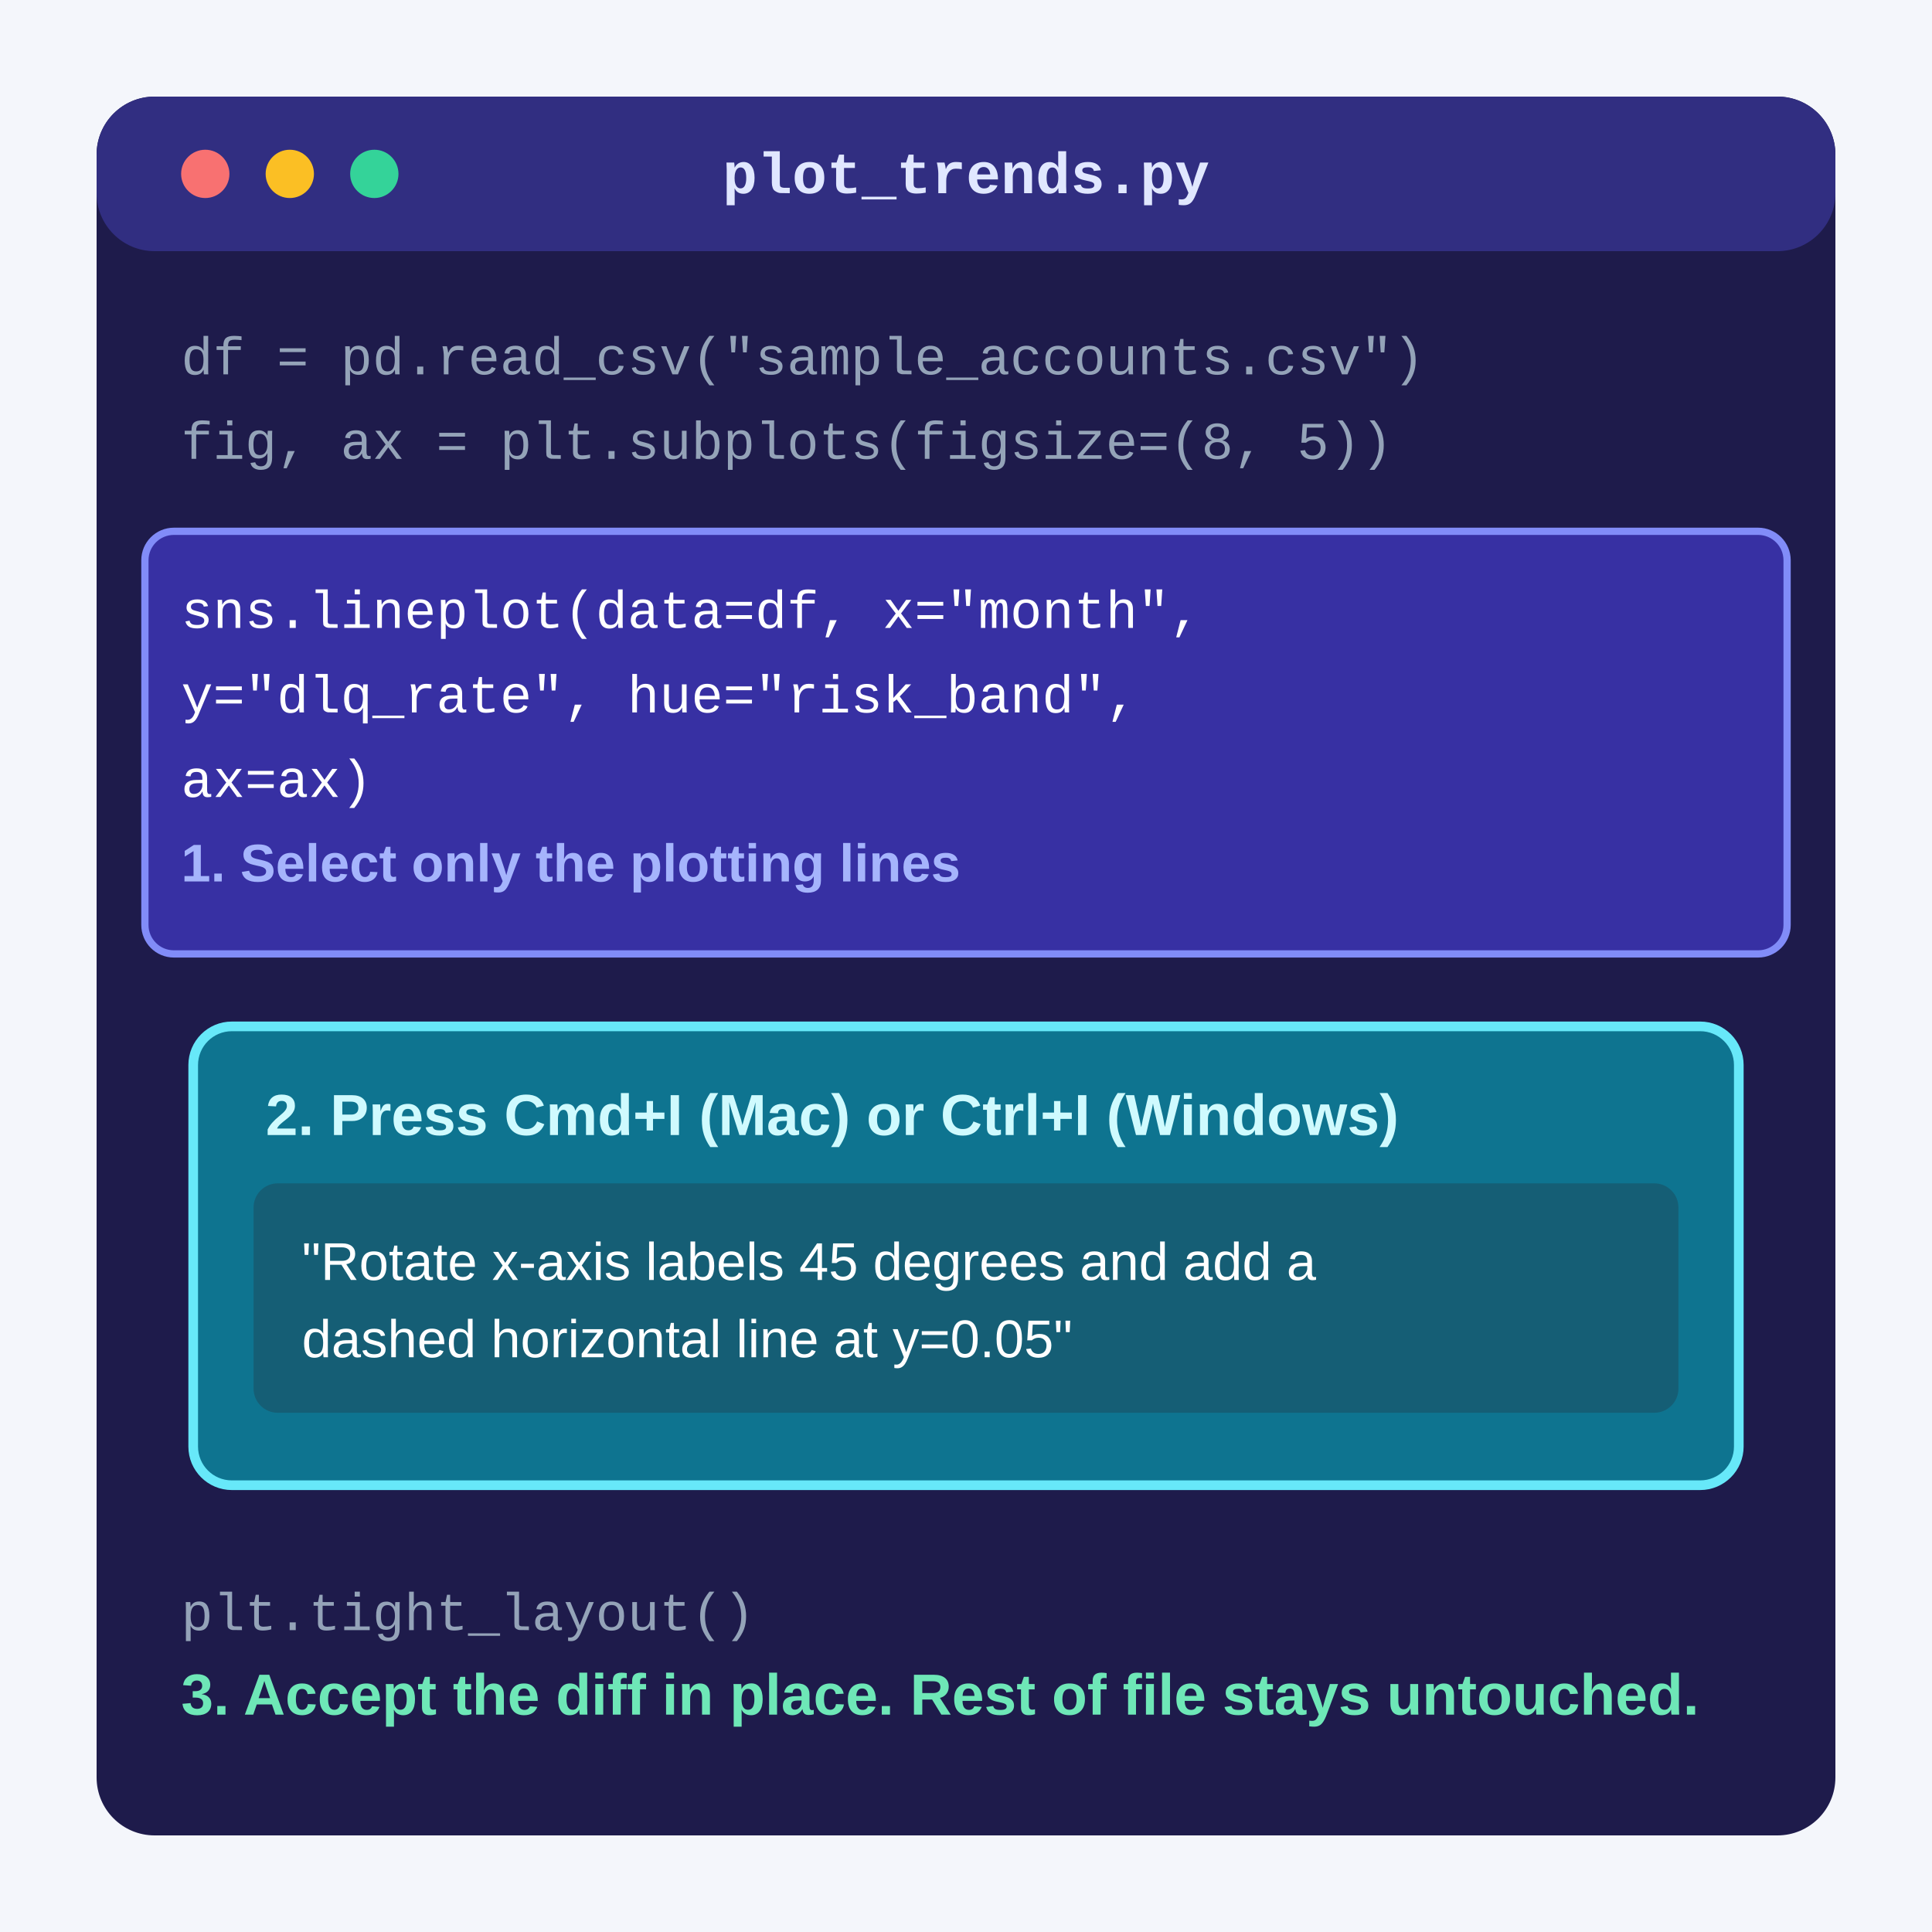
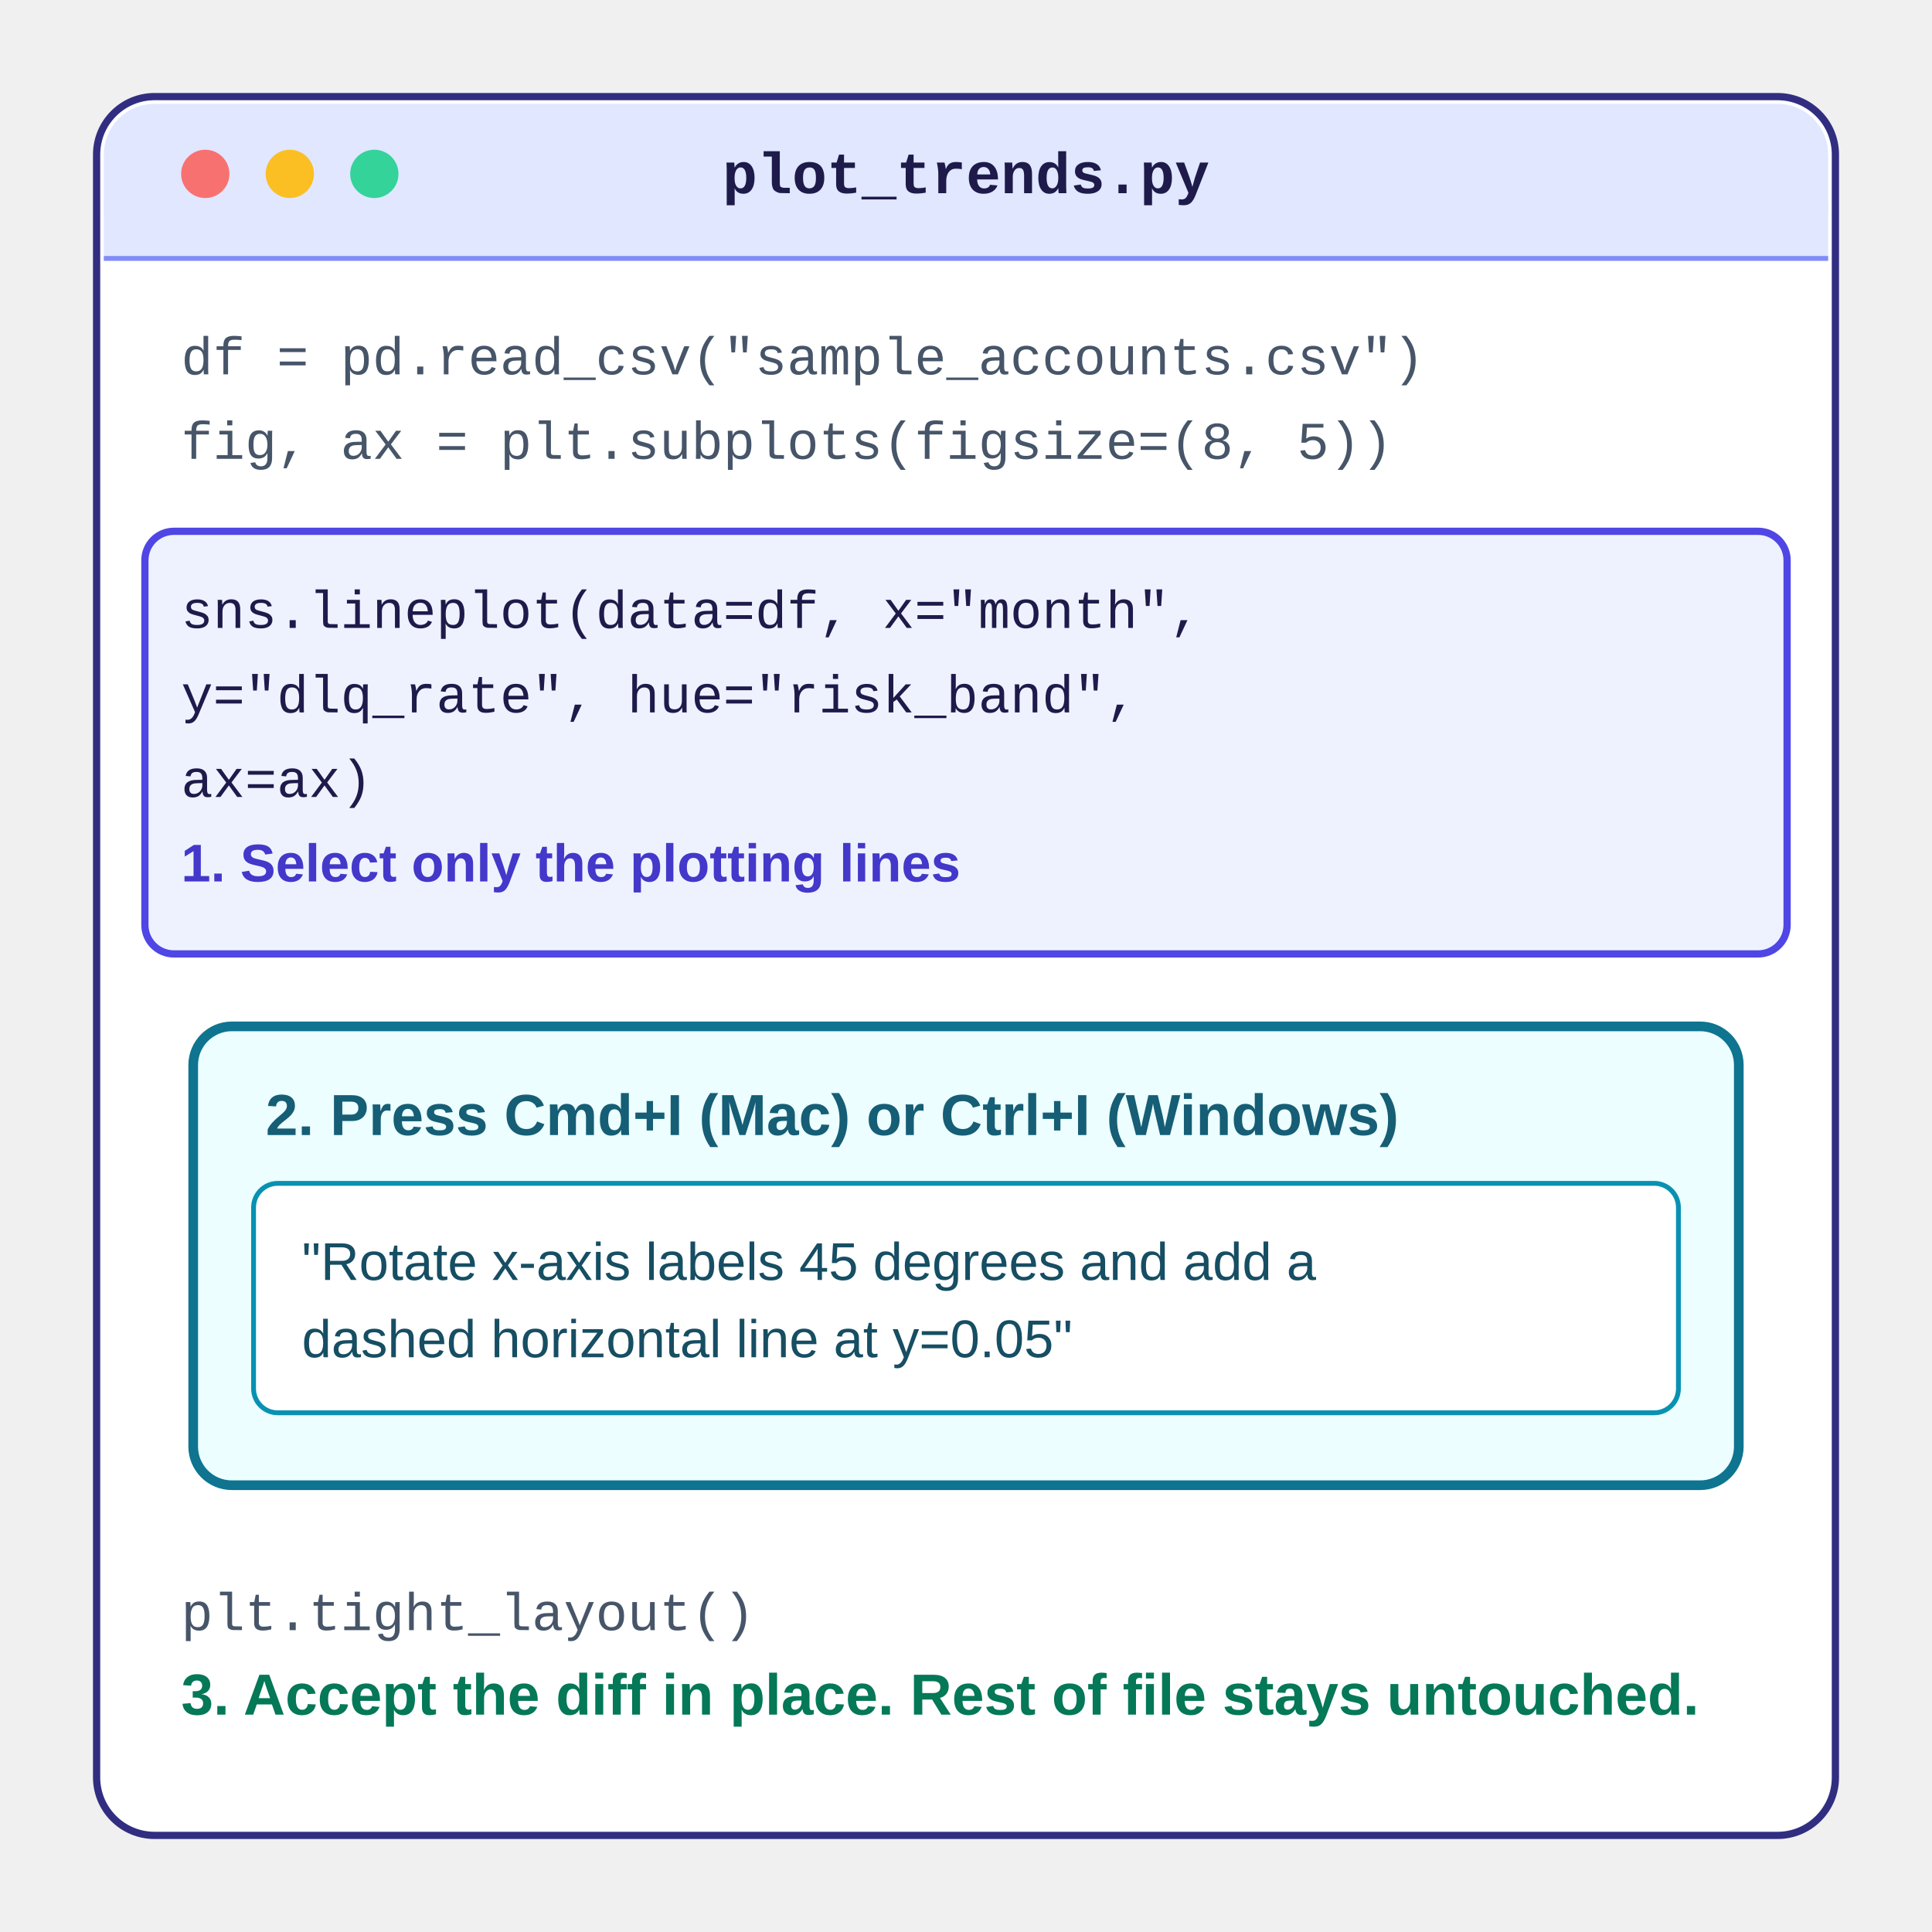
<svg xmlns="http://www.w3.org/2000/svg" width="800" height="800" viewBox="0 0 800 800" role="img" aria-label="Inline Chat inside the editor for chart edits">
-   <rect width="800" height="800" fill="#F4F6FB" />
-   <rect x="40" y="40" width="720" height="720" rx="24" fill="#1E1B4B" />
-   <rect x="40" y="40" width="720" height="64" rx="24" fill="#312E81" />
+   <rect x="40" y="40" width="720" height="720" rx="24" fill="#FFFFFF" stroke="#312E81" stroke-width="3" />
+   <rect x="43" y="43" width="714" height="64" rx="21" fill="#E0E7FF" />
+   <rect x="43" y="84" width="714" height="24" fill="#E0E7FF" />
+   <line x1="43" y1="107" x2="757" y2="107" stroke="#818CF8" stroke-width="2" />
  <circle cx="85" cy="72" r="10" fill="#F87171" />
  <circle cx="120" cy="72" r="10" fill="#FBBF24" />
  <circle cx="155" cy="72" r="10" fill="#34D399" />
-   <text x="400" y="80" text-anchor="middle" fill="#E0E7FF" font-family="Courier New, monospace" font-size="24" font-weight="700">plot_trends.py</text>
-   <text x="75" y="155" fill="#94A3B8" font-family="Courier New, monospace" font-size="22">df = pd.read_csv("sample_accounts.csv")</text>
-   <text x="75" y="190" fill="#94A3B8" font-family="Courier New, monospace" font-size="22">fig, ax = plt.subplots(figsize=(8, 5))</text>
-   <rect x="60" y="220" width="680" height="175" rx="12" fill="#3730A3" stroke="#818CF8" stroke-width="3" />
-   <text x="75" y="260" fill="#FFFFFF" font-family="Courier New, monospace" font-size="22">sns.lineplot(data=df, x="month",</text>
-   <text x="75" y="295" fill="#FFFFFF" font-family="Courier New, monospace" font-size="22">             y="dlq_rate", hue="risk_band",</text>
-   <text x="75" y="330" fill="#FFFFFF" font-family="Courier New, monospace" font-size="22">             ax=ax)</text>
-   <text x="75" y="365" fill="#A5B4FC" font-family="Arial, Helvetica, sans-serif" font-size="22" font-weight="700">1. Select only the plotting lines</text>
-   <rect x="80" y="425" width="640" height="190" rx="16" fill="#0E7490" stroke="#67E8F9" stroke-width="4" />
-   <text x="110" y="470" fill="#CFFAFE" font-family="Arial, Helvetica, sans-serif" font-size="24" font-weight="700">2. Press Cmd+I (Mac) or Ctrl+I (Windows)</text>
-   <rect x="105" y="490" width="590" height="95" rx="10" fill="#155E75" />
-   <text x="125" y="530" fill="#FFFFFF" font-family="Arial, Helvetica, sans-serif" font-size="22">"Rotate x-axis labels 45 degrees and add a</text>
-   <text x="125" y="562" fill="#FFFFFF" font-family="Arial, Helvetica, sans-serif" font-size="22">dashed horizontal line at y=0.05"</text>
-   <text x="75" y="675" fill="#94A3B8" font-family="Courier New, monospace" font-size="22">plt.tight_layout()</text>
-   <text x="75" y="710" fill="#6EE7B7" font-family="Arial, Helvetica, sans-serif" font-size="24" font-weight="700">3. Accept the diff in place. Rest of file stays untouched.</text>
+   <text x="400" y="80" text-anchor="middle" fill="#1E1B4B" font-family="Courier New, monospace" font-size="24" font-weight="700">plot_trends.py</text>
+   <text x="75" y="155" fill="#475569" font-family="Courier New, monospace" font-size="22">df = pd.read_csv("sample_accounts.csv")</text>
+   <text x="75" y="190" fill="#475569" font-family="Courier New, monospace" font-size="22">fig, ax = plt.subplots(figsize=(8, 5))</text>
+   <rect x="60" y="220" width="680" height="175" rx="12" fill="#EEF2FF" stroke="#4F46E5" stroke-width="3" />
+   <text x="75" y="260" fill="#1E1B4B" font-family="Courier New, monospace" font-size="22">sns.lineplot(data=df, x="month",</text>
+   <text x="75" y="295" fill="#1E1B4B" font-family="Courier New, monospace" font-size="22">             y="dlq_rate", hue="risk_band",</text>
+   <text x="75" y="330" fill="#1E1B4B" font-family="Courier New, monospace" font-size="22">             ax=ax)</text>
+   <text x="75" y="365" fill="#4338CA" font-family="Arial, Helvetica, sans-serif" font-size="22" font-weight="700">1. Select only the plotting lines</text>
+   <rect x="80" y="425" width="640" height="190" rx="16" fill="#ECFEFF" stroke="#0E7490" stroke-width="4" />
+   <text x="110" y="470" fill="#155E75" font-family="Arial, Helvetica, sans-serif" font-size="24" font-weight="700">2. Press Cmd+I (Mac) or Ctrl+I (Windows)</text>
+   <rect x="105" y="490" width="590" height="95" rx="10" fill="#FFFFFF" stroke="#0891B2" stroke-width="2" />
+   <text x="125" y="530" fill="#164E63" font-family="Arial, Helvetica, sans-serif" font-size="22">"Rotate x-axis labels 45 degrees and add a</text>
+   <text x="125" y="562" fill="#164E63" font-family="Arial, Helvetica, sans-serif" font-size="22">dashed horizontal line at y=0.05"</text>
+   <text x="75" y="675" fill="#475569" font-family="Courier New, monospace" font-size="22">plt.tight_layout()</text>
+   <text x="75" y="710" fill="#047857" font-family="Arial, Helvetica, sans-serif" font-size="24" font-weight="700">3. Accept the diff in place. Rest of file stays untouched.</text>
</svg>
